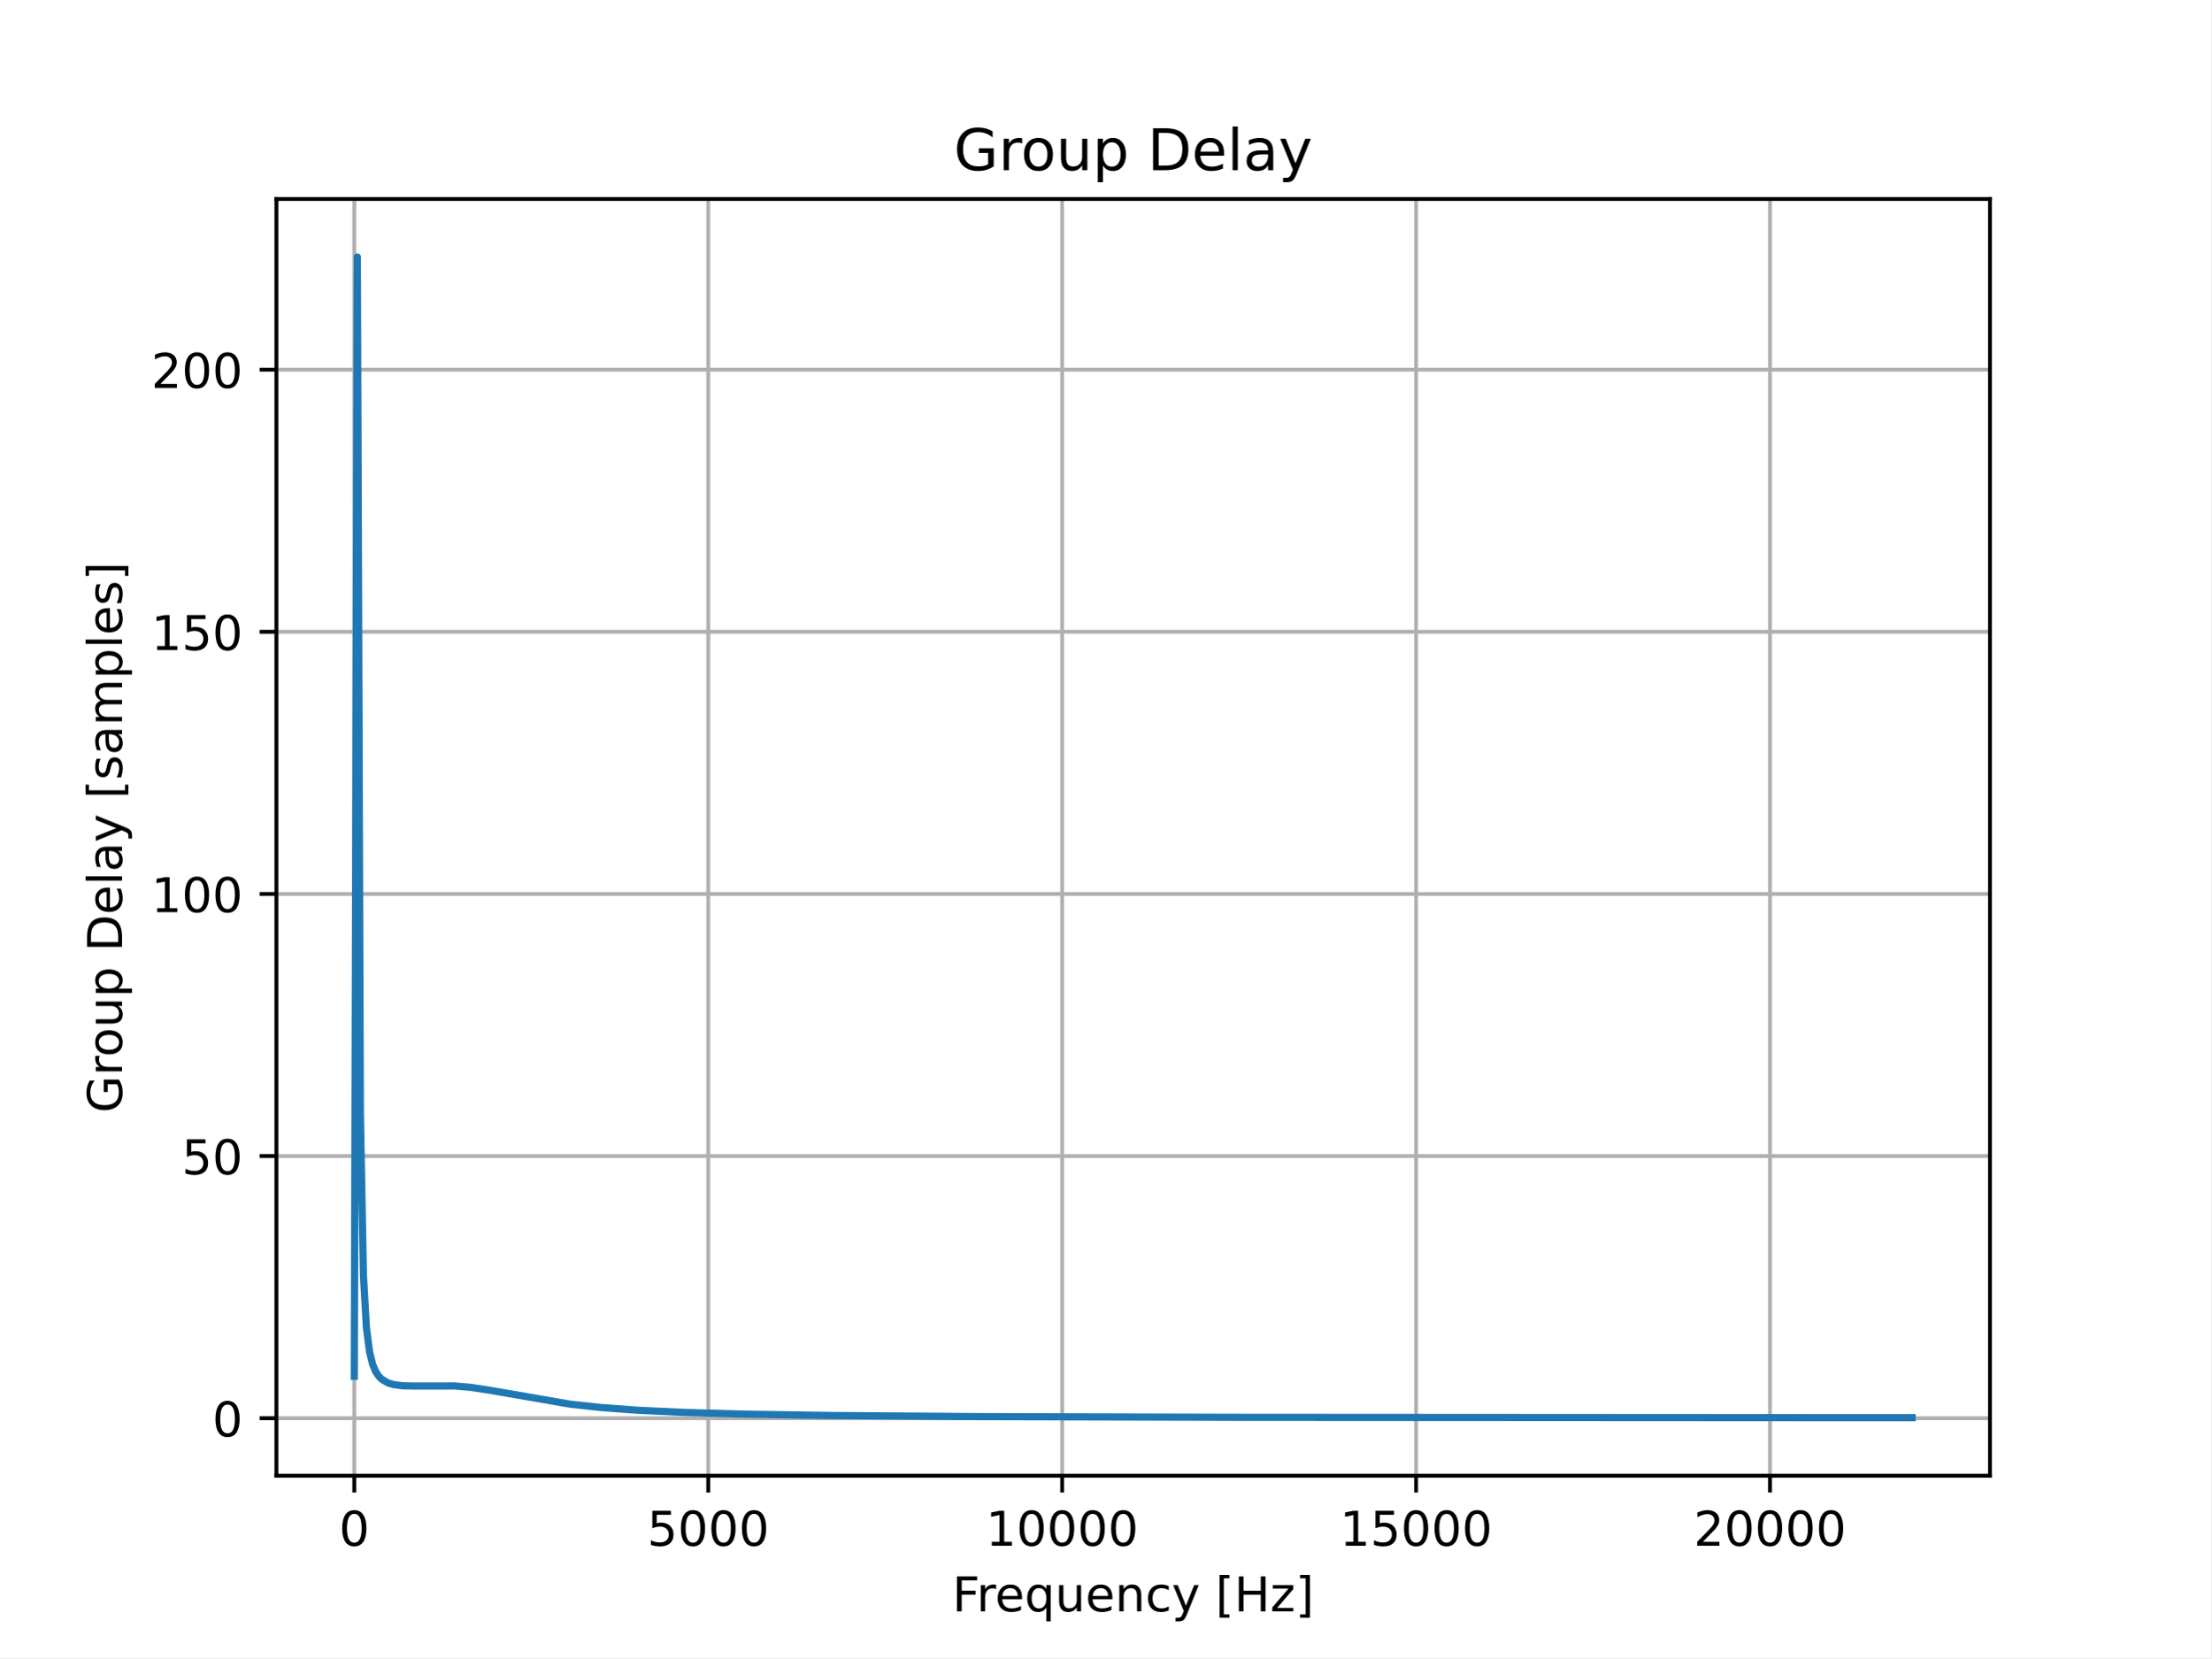
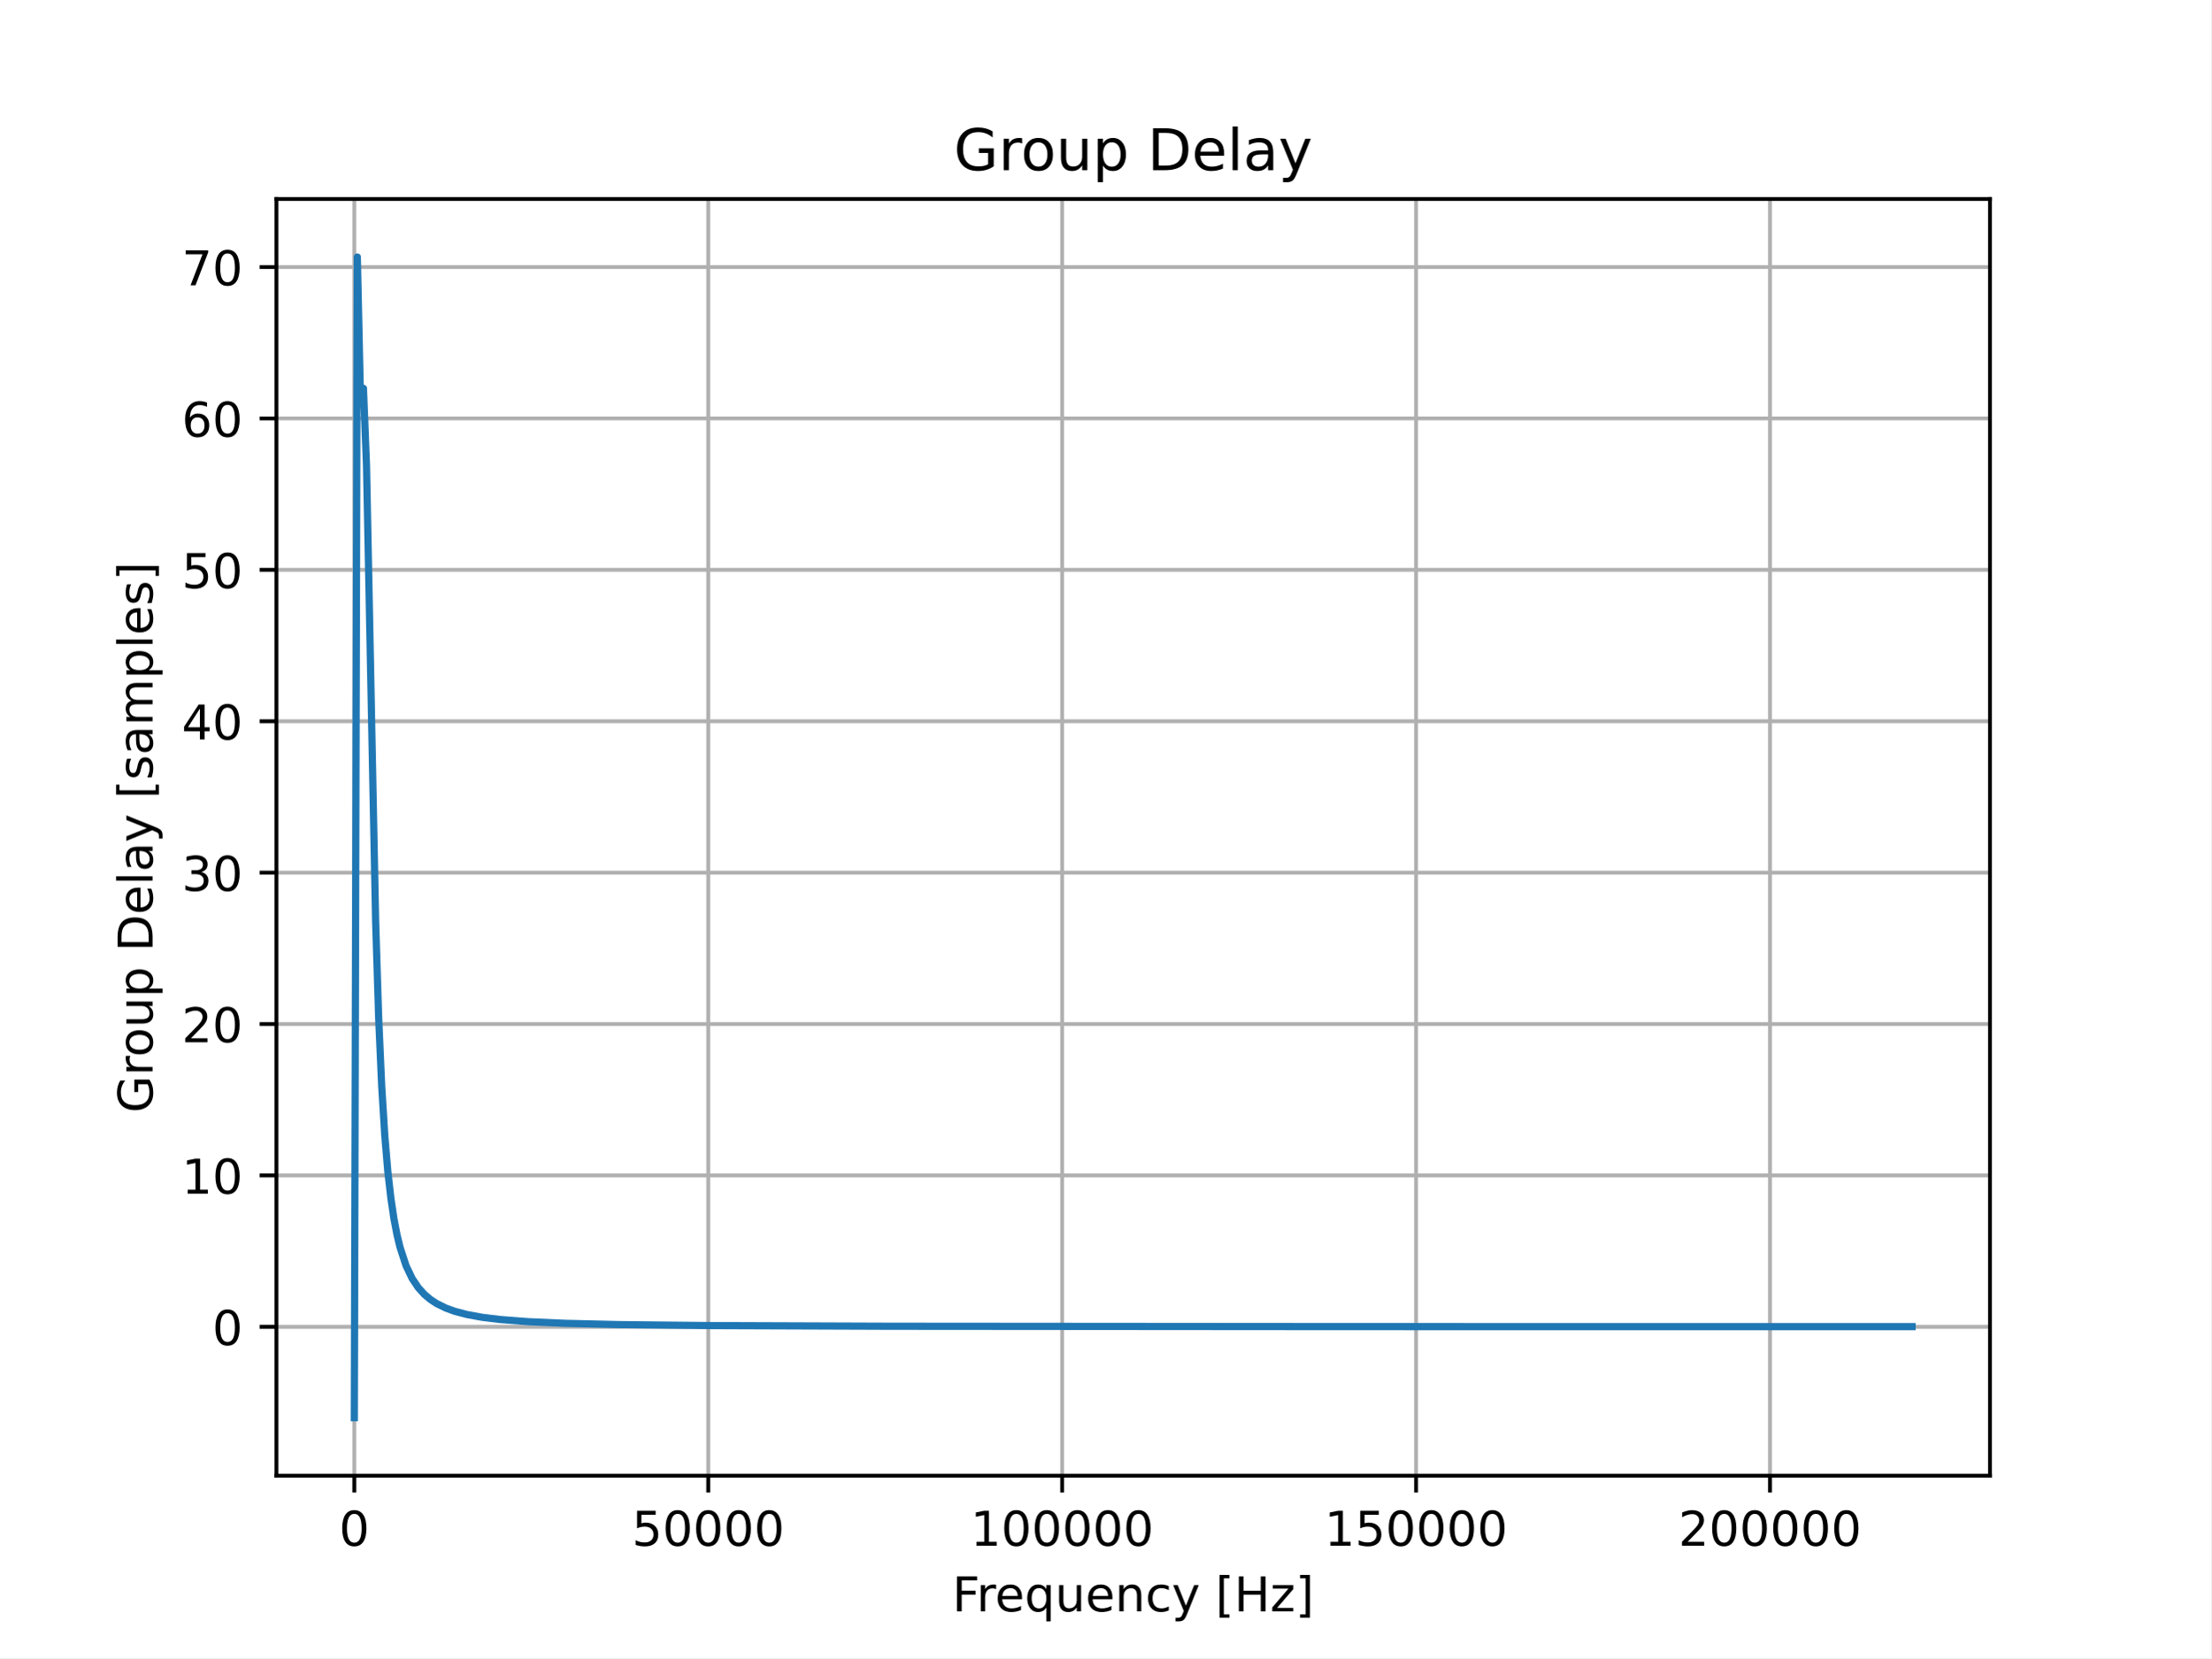
<svg xmlns="http://www.w3.org/2000/svg" xmlns:xlink="http://www.w3.org/1999/xlink" width="460.8pt" height="345.6pt" viewBox="0 0 460.8 345.6" version="1.1">
  <defs>
    <style type="text/css">*{stroke-linejoin: round; stroke-linecap: butt}</style>
  </defs>
  <g id="figure_1">
    <g id="patch_1">
      <path d="M 0 345.6  L 460.8 345.6  L 460.8 0  L 0 0  z " style="fill: #ffffff" />
    </g>
    <g id="axes_1">
      <g id="patch_2">
        <path d="M 57.6 307.584  L 414.72 307.584  L 414.72 41.472  L 57.6 41.472  z " style="fill: #ffffff" />
      </g>
      <g id="matplotlib.axis_1">
        <g id="xtick_1">
          <g id="line2d_1">
-             <path d="M 73.833 307.584  L 73.833 41.472  " clip-path="url(#p0ddbae419f)" style="fill: none; stroke: #b0b0b0; stroke-width: 0.8; stroke-linecap: square" />
+             <path d="M 73.833 307.584  L 73.833 41.472  " clip-path="url(#p96c0df6e8e)" style="fill: none; stroke: #b0b0b0; stroke-width: 0.8; stroke-linecap: square" />
          </g>
          <g id="line2d_2">
            <defs>
-               <path id="mbd87388970" d="M 0 0  L 0 3.5  " style="stroke: #000000; stroke-width: 0.8" />
+               <path id="maa1be8f7c9" d="M 0 0  L 0 3.5  " style="stroke: #000000; stroke-width: 0.8" />
            </defs>
            <g>
-               <use xlink:href="#mbd87388970" x="73.833" y="307.584" style="stroke: #000000; stroke-width: 0.8" />
+               <use xlink:href="#maa1be8f7c9" x="73.833" y="307.584" style="stroke: #000000; stroke-width: 0.8" />
            </g>
          </g>
          <g id="text_1">
            <g transform="translate(70.65148 322.1824) scale(0.1 -0.1)">
              <defs>
                <path id="DejaVuSans-30" d="M 2034 4250  Q 1547 4250 1301 3770  Q 1056 3291 1056 2328  Q 1056 1369 1301 889  Q 1547 409 2034 409  Q 2525 409 2770 889  Q 3016 1369 3016 2328  Q 3016 3291 2770 3770  Q 2525 4250 2034 4250  z M 2034 4750  Q 2819 4750 3233 4129  Q 3647 3509 3647 2328  Q 3647 1150 3233 529  Q 2819 -91 2034 -91  Q 1250 -91 836 529  Q 422 1150 422 2328  Q 422 3509 836 4129  Q 1250 4750 2034 4750  z " transform="scale(0.015625)" />
              </defs>
              <use xlink:href="#DejaVuSans-30" />
            </g>
          </g>
        </g>
        <g id="xtick_2">
          <g id="line2d_3">
-             <path d="M 147.595 307.584  L 147.595 41.472  " clip-path="url(#p0ddbae419f)" style="fill: none; stroke: #b0b0b0; stroke-width: 0.8; stroke-linecap: square" />
+             <path d="M 147.595 307.584  L 147.595 41.472  " clip-path="url(#p96c0df6e8e)" style="fill: none; stroke: #b0b0b0; stroke-width: 0.8; stroke-linecap: square" />
          </g>
          <g id="line2d_4">
            <g>
-               <use xlink:href="#mbd87388970" x="147.595" y="307.584" style="stroke: #000000; stroke-width: 0.8" />
+               <use xlink:href="#maa1be8f7c9" x="147.595" y="307.584" style="stroke: #000000; stroke-width: 0.8" />
            </g>
          </g>
          <g id="text_2">
-             <g transform="translate(134.8696 322.1824) scale(0.1 -0.1)">
+             <g transform="translate(131.6884 322.1824) scale(0.1 -0.1)">
              <defs>
                <path id="DejaVuSans-35" d="M 691 4666  L 3169 4666  L 3169 4134  L 1269 4134  L 1269 2991  Q 1406 3038 1543 3061  Q 1681 3084 1819 3084  Q 2600 3084 3056 2656  Q 3513 2228 3513 1497  Q 3513 744 3044 326  Q 2575 -91 1722 -91  Q 1428 -91 1123 -41  Q 819 9 494 109  L 494 744  Q 775 591 1075 516  Q 1375 441 1709 441  Q 2250 441 2565 725  Q 2881 1009 2881 1497  Q 2881 1984 2565 2268  Q 2250 2553 1709 2553  Q 1456 2553 1204 2497  Q 953 2441 691 2322  L 691 4666  z " transform="scale(0.015625)" />
              </defs>
              <use xlink:href="#DejaVuSans-35" />
-               <use xlink:href="#DejaVuSans-30" x="63.623" />
-               <use xlink:href="#DejaVuSans-30" x="127.246" />
-               <use xlink:href="#DejaVuSans-30" x="190.869" />
-             </g>
-           </g>
-         </g>
-         <g id="xtick_3">
-           <g id="line2d_5">
-             <path d="M 221.356 307.584  L 221.356 41.472  " clip-path="url(#p0ddbae419f)" style="fill: none; stroke: #b0b0b0; stroke-width: 0.8; stroke-linecap: square" />
-           </g>
-           <g id="line2d_6">
-             <g>
-               <use xlink:href="#mbd87388970" x="221.356" y="307.584" style="stroke: #000000; stroke-width: 0.8" />
-             </g>
-           </g>
-           <g id="text_3">
-             <g transform="translate(205.4502 322.1824) scale(0.1 -0.1)">
-               <defs>
-                 <path id="DejaVuSans-31" d="M 794 531  L 1825 531  L 1825 4091  L 703 3866  L 703 4441  L 1819 4666  L 2450 4666  L 2450 531  L 3481 531  L 3481 0  L 794 0  L 794 531  z " transform="scale(0.015625)" />
-               </defs>
-               <use xlink:href="#DejaVuSans-31" />
              <use xlink:href="#DejaVuSans-30" x="63.623" />
              <use xlink:href="#DejaVuSans-30" x="127.246" />
              <use xlink:href="#DejaVuSans-30" x="190.869" />
              <use xlink:href="#DejaVuSans-30" x="254.492" />
            </g>
          </g>
        </g>
+         <g id="xtick_3">
+           <g id="line2d_5">
+             <path d="M 221.356 307.584  L 221.356 41.472  " clip-path="url(#p96c0df6e8e)" style="fill: none; stroke: #b0b0b0; stroke-width: 0.8; stroke-linecap: square" />
+           </g>
+           <g id="line2d_6">
+             <g>
+               <use xlink:href="#maa1be8f7c9" x="221.356" y="307.584" style="stroke: #000000; stroke-width: 0.8" />
+             </g>
+           </g>
+           <g id="text_3">
+             <g transform="translate(202.269 322.1824) scale(0.1 -0.1)">
+               <defs>
+                 <path id="DejaVuSans-31" d="M 794 531  L 1825 531  L 1825 4091  L 703 3866  L 703 4441  L 1819 4666  L 2450 4666  L 2450 531  L 3481 531  L 3481 0  L 794 0  L 794 531  z " transform="scale(0.015625)" />
+               </defs>
+               <use xlink:href="#DejaVuSans-31" />
+               <use xlink:href="#DejaVuSans-30" x="63.623" />
+               <use xlink:href="#DejaVuSans-30" x="127.246" />
+               <use xlink:href="#DejaVuSans-30" x="190.869" />
+               <use xlink:href="#DejaVuSans-30" x="254.492" />
+               <use xlink:href="#DejaVuSans-30" x="318.115" />
+             </g>
+           </g>
+         </g>
        <g id="xtick_4">
          <g id="line2d_7">
-             <path d="M 295.118 307.584  L 295.118 41.472  " clip-path="url(#p0ddbae419f)" style="fill: none; stroke: #b0b0b0; stroke-width: 0.8; stroke-linecap: square" />
+             <path d="M 295.118 307.584  L 295.118 41.472  " clip-path="url(#p96c0df6e8e)" style="fill: none; stroke: #b0b0b0; stroke-width: 0.8; stroke-linecap: square" />
          </g>
          <g id="line2d_8">
            <g>
-               <use xlink:href="#mbd87388970" x="295.118" y="307.584" style="stroke: #000000; stroke-width: 0.8" />
+               <use xlink:href="#maa1be8f7c9" x="295.118" y="307.584" style="stroke: #000000; stroke-width: 0.8" />
            </g>
          </g>
          <g id="text_4">
-             <g transform="translate(279.2121 322.1824) scale(0.1 -0.1)">
+             <g transform="translate(276.0309 322.1824) scale(0.1 -0.1)">
              <use xlink:href="#DejaVuSans-31" />
              <use xlink:href="#DejaVuSans-35" x="63.623" />
              <use xlink:href="#DejaVuSans-30" x="127.246" />
              <use xlink:href="#DejaVuSans-30" x="190.869" />
              <use xlink:href="#DejaVuSans-30" x="254.492" />
+               <use xlink:href="#DejaVuSans-30" x="318.115" />
            </g>
          </g>
        </g>
        <g id="xtick_5">
          <g id="line2d_9">
-             <path d="M 368.88 307.584  L 368.88 41.472  " clip-path="url(#p0ddbae419f)" style="fill: none; stroke: #b0b0b0; stroke-width: 0.8; stroke-linecap: square" />
+             <path d="M 368.88 307.584  L 368.88 41.472  " clip-path="url(#p96c0df6e8e)" style="fill: none; stroke: #b0b0b0; stroke-width: 0.8; stroke-linecap: square" />
          </g>
          <g id="line2d_10">
            <g>
-               <use xlink:href="#mbd87388970" x="368.88" y="307.584" style="stroke: #000000; stroke-width: 0.8" />
+               <use xlink:href="#maa1be8f7c9" x="368.88" y="307.584" style="stroke: #000000; stroke-width: 0.8" />
            </g>
          </g>
          <g id="text_5">
-             <g transform="translate(352.974 322.1824) scale(0.1 -0.1)">
+             <g transform="translate(349.7927 322.1824) scale(0.1 -0.1)">
              <defs>
                <path id="DejaVuSans-32" d="M 1228 531  L 3431 531  L 3431 0  L 469 0  L 469 531  Q 828 903 1448 1529  Q 2069 2156 2228 2338  Q 2531 2678 2651 2914  Q 2772 3150 2772 3378  Q 2772 3750 2511 3984  Q 2250 4219 1831 4219  Q 1534 4219 1204 4116  Q 875 4013 500 3803  L 500 4441  Q 881 4594 1212 4672  Q 1544 4750 1819 4750  Q 2544 4750 2975 4387  Q 3406 4025 3406 3419  Q 3406 3131 3298 2873  Q 3191 2616 2906 2266  Q 2828 2175 2409 1742  Q 1991 1309 1228 531  z " transform="scale(0.015625)" />
              </defs>
              <use xlink:href="#DejaVuSans-32" />
              <use xlink:href="#DejaVuSans-30" x="63.623" />
              <use xlink:href="#DejaVuSans-30" x="127.246" />
              <use xlink:href="#DejaVuSans-30" x="190.869" />
              <use xlink:href="#DejaVuSans-30" x="254.492" />
+               <use xlink:href="#DejaVuSans-30" x="318.115" />
            </g>
          </g>
        </g>
        <g id="text_6">
          <g transform="translate(198.4553 335.8606) scale(0.1 -0.1)">
            <defs>
              <path id="DejaVuSans-46" d="M 628 4666  L 3309 4666  L 3309 4134  L 1259 4134  L 1259 2759  L 3109 2759  L 3109 2228  L 1259 2228  L 1259 0  L 628 0  L 628 4666  z " transform="scale(0.015625)" />
              <path id="DejaVuSans-72" d="M 2631 2963  Q 2534 3019 2420 3045  Q 2306 3072 2169 3072  Q 1681 3072 1420 2755  Q 1159 2438 1159 1844  L 1159 0  L 581 0  L 581 3500  L 1159 3500  L 1159 2956  Q 1341 3275 1631 3429  Q 1922 3584 2338 3584  Q 2397 3584 2469 3576  Q 2541 3569 2628 3553  L 2631 2963  z " transform="scale(0.015625)" />
              <path id="DejaVuSans-65" d="M 3597 1894  L 3597 1613  L 953 1613  Q 991 1019 1311 708  Q 1631 397 2203 397  Q 2534 397 2845 478  Q 3156 559 3463 722  L 3463 178  Q 3153 47 2828 -22  Q 2503 -91 2169 -91  Q 1331 -91 842 396  Q 353 884 353 1716  Q 353 2575 817 3079  Q 1281 3584 2069 3584  Q 2775 3584 3186 3129  Q 3597 2675 3597 1894  z M 3022 2063  Q 3016 2534 2758 2815  Q 2500 3097 2075 3097  Q 1594 3097 1305 2825  Q 1016 2553 972 2059  L 3022 2063  z " transform="scale(0.015625)" />
              <path id="DejaVuSans-71" d="M 947 1747  Q 947 1113 1208 752  Q 1469 391 1925 391  Q 2381 391 2643 752  Q 2906 1113 2906 1747  Q 2906 2381 2643 2742  Q 2381 3103 1925 3103  Q 1469 3103 1208 2742  Q 947 2381 947 1747  z M 2906 525  Q 2725 213 2448 61  Q 2172 -91 1784 -91  Q 1150 -91 751 415  Q 353 922 353 1747  Q 353 2572 751 3078  Q 1150 3584 1784 3584  Q 2172 3584 2448 3432  Q 2725 3281 2906 2969  L 2906 3500  L 3481 3500  L 3481 -1331  L 2906 -1331  L 2906 525  z " transform="scale(0.015625)" />
              <path id="DejaVuSans-75" d="M 544 1381  L 544 3500  L 1119 3500  L 1119 1403  Q 1119 906 1312 657  Q 1506 409 1894 409  Q 2359 409 2629 706  Q 2900 1003 2900 1516  L 2900 3500  L 3475 3500  L 3475 0  L 2900 0  L 2900 538  Q 2691 219 2414 64  Q 2138 -91 1772 -91  Q 1169 -91 856 284  Q 544 659 544 1381  z M 1991 3584  L 1991 3584  z " transform="scale(0.015625)" />
              <path id="DejaVuSans-6e" d="M 3513 2113  L 3513 0  L 2938 0  L 2938 2094  Q 2938 2591 2744 2837  Q 2550 3084 2163 3084  Q 1697 3084 1428 2787  Q 1159 2491 1159 1978  L 1159 0  L 581 0  L 581 3500  L 1159 3500  L 1159 2956  Q 1366 3272 1645 3428  Q 1925 3584 2291 3584  Q 2894 3584 3203 3211  Q 3513 2838 3513 2113  z " transform="scale(0.015625)" />
              <path id="DejaVuSans-63" d="M 3122 3366  L 3122 2828  Q 2878 2963 2633 3030  Q 2388 3097 2138 3097  Q 1578 3097 1268 2742  Q 959 2388 959 1747  Q 959 1106 1268 751  Q 1578 397 2138 397  Q 2388 397 2633 464  Q 2878 531 3122 666  L 3122 134  Q 2881 22 2623 -34  Q 2366 -91 2075 -91  Q 1284 -91 818 406  Q 353 903 353 1747  Q 353 2603 823 3093  Q 1294 3584 2113 3584  Q 2378 3584 2631 3529  Q 2884 3475 3122 3366  z " transform="scale(0.015625)" />
              <path id="DejaVuSans-79" d="M 2059 -325  Q 1816 -950 1584 -1140  Q 1353 -1331 966 -1331  L 506 -1331  L 506 -850  L 844 -850  Q 1081 -850 1212 -737  Q 1344 -625 1503 -206  L 1606 56  L 191 3500  L 800 3500  L 1894 763  L 2988 3500  L 3597 3500  L 2059 -325  z " transform="scale(0.015625)" />
              <path id="DejaVuSans-20" transform="scale(0.015625)" />
              <path id="DejaVuSans-5b" d="M 550 4863  L 1875 4863  L 1875 4416  L 1125 4416  L 1125 -397  L 1875 -397  L 1875 -844  L 550 -844  L 550 4863  z " transform="scale(0.015625)" />
              <path id="DejaVuSans-48" d="M 628 4666  L 1259 4666  L 1259 2753  L 3553 2753  L 3553 4666  L 4184 4666  L 4184 0  L 3553 0  L 3553 2222  L 1259 2222  L 1259 0  L 628 0  L 628 4666  z " transform="scale(0.015625)" />
              <path id="DejaVuSans-7a" d="M 353 3500  L 3084 3500  L 3084 2975  L 922 459  L 3084 459  L 3084 0  L 275 0  L 275 525  L 2438 3041  L 353 3041  L 353 3500  z " transform="scale(0.015625)" />
              <path id="DejaVuSans-5d" d="M 1947 4863  L 1947 -844  L 622 -844  L 622 -397  L 1369 -397  L 1369 4416  L 622 4416  L 622 4863  L 1947 4863  z " transform="scale(0.015625)" />
            </defs>
            <use xlink:href="#DejaVuSans-46" />
            <use xlink:href="#DejaVuSans-72" x="50.27" />
            <use xlink:href="#DejaVuSans-65" x="89.133" />
            <use xlink:href="#DejaVuSans-71" x="150.656" />
            <use xlink:href="#DejaVuSans-75" x="214.133" />
            <use xlink:href="#DejaVuSans-65" x="277.512" />
            <use xlink:href="#DejaVuSans-6e" x="339.035" />
            <use xlink:href="#DejaVuSans-63" x="402.414" />
            <use xlink:href="#DejaVuSans-79" x="457.395" />
            <use xlink:href="#DejaVuSans-20" x="516.574" />
            <use xlink:href="#DejaVuSans-5b" x="548.361" />
            <use xlink:href="#DejaVuSans-48" x="587.375" />
            <use xlink:href="#DejaVuSans-7a" x="662.57" />
            <use xlink:href="#DejaVuSans-5d" x="715.061" />
          </g>
        </g>
      </g>
      <g id="matplotlib.axis_2">
        <g id="ytick_1">
          <g id="line2d_11">
-             <path d="M 57.6 295.601  L 414.72 295.601  " clip-path="url(#p0ddbae419f)" style="fill: none; stroke: #b0b0b0; stroke-width: 0.8; stroke-linecap: square" />
+             <path d="M 57.6 276.554  L 414.72 276.554  " clip-path="url(#p96c0df6e8e)" style="fill: none; stroke: #b0b0b0; stroke-width: 0.8; stroke-linecap: square" />
          </g>
          <g id="line2d_12">
            <defs>
-               <path id="ma3608a9a32" d="M 0 0  L -3.5 0  " style="stroke: #000000; stroke-width: 0.8" />
+               <path id="ma566aff1a8" d="M 0 0  L -3.5 0  " style="stroke: #000000; stroke-width: 0.8" />
            </defs>
            <g>
-               <use xlink:href="#ma3608a9a32" x="57.6" y="295.601" style="stroke: #000000; stroke-width: 0.8" />
+               <use xlink:href="#ma566aff1a8" x="57.6" y="276.554" style="stroke: #000000; stroke-width: 0.8" />
            </g>
          </g>
          <g id="text_7">
-             <g transform="translate(44.2375 299.4) scale(0.1 -0.1)">
+             <g transform="translate(44.2375 280.3536) scale(0.1 -0.1)">
              <use xlink:href="#DejaVuSans-30" />
            </g>
          </g>
        </g>
        <g id="ytick_2">
          <g id="line2d_13">
-             <path d="M 57.6 240.963  L 414.72 240.963  " clip-path="url(#p0ddbae419f)" style="fill: none; stroke: #b0b0b0; stroke-width: 0.8; stroke-linecap: square" />
+             <path d="M 57.6 244.998  L 414.72 244.998  " clip-path="url(#p96c0df6e8e)" style="fill: none; stroke: #b0b0b0; stroke-width: 0.8; stroke-linecap: square" />
          </g>
          <g id="line2d_14">
            <g>
-               <use xlink:href="#ma3608a9a32" x="57.6" y="240.963" style="stroke: #000000; stroke-width: 0.8" />
+               <use xlink:href="#ma566aff1a8" x="57.6" y="244.998" style="stroke: #000000; stroke-width: 0.8" />
            </g>
          </g>
          <g id="text_8">
-             <g transform="translate(37.875 244.7626) scale(0.1 -0.1)">
-               <use xlink:href="#DejaVuSans-35" />
+             <g transform="translate(37.875 248.7976) scale(0.1 -0.1)">
+               <use xlink:href="#DejaVuSans-31" />
              <use xlink:href="#DejaVuSans-30" x="63.623" />
            </g>
          </g>
        </g>
        <g id="ytick_3">
          <g id="line2d_15">
-             <path d="M 57.6 186.326  L 414.72 186.326  " clip-path="url(#p0ddbae419f)" style="fill: none; stroke: #b0b0b0; stroke-width: 0.8; stroke-linecap: square" />
+             <path d="M 57.6 213.442  L 414.72 213.442  " clip-path="url(#p96c0df6e8e)" style="fill: none; stroke: #b0b0b0; stroke-width: 0.8; stroke-linecap: square" />
          </g>
          <g id="line2d_16">
            <g>
-               <use xlink:href="#ma3608a9a32" x="57.6" y="186.326" style="stroke: #000000; stroke-width: 0.8" />
+               <use xlink:href="#ma566aff1a8" x="57.6" y="213.442" style="stroke: #000000; stroke-width: 0.8" />
            </g>
          </g>
          <g id="text_9">
-             <g transform="translate(31.5125 190.1252) scale(0.1 -0.1)">
-               <use xlink:href="#DejaVuSans-31" />
-               <use xlink:href="#DejaVuSans-30" x="63.623" />
-               <use xlink:href="#DejaVuSans-30" x="127.246" />
+             <g transform="translate(37.875 217.2415) scale(0.1 -0.1)">
+               <use xlink:href="#DejaVuSans-32" />
+               <use xlink:href="#DejaVuSans-30" x="63.623" />
            </g>
          </g>
        </g>
        <g id="ytick_4">
          <g id="line2d_17">
-             <path d="M 57.6 131.689  L 414.72 131.689  " clip-path="url(#p0ddbae419f)" style="fill: none; stroke: #b0b0b0; stroke-width: 0.8; stroke-linecap: square" />
+             <path d="M 57.6 181.886  L 414.72 181.886  " clip-path="url(#p96c0df6e8e)" style="fill: none; stroke: #b0b0b0; stroke-width: 0.8; stroke-linecap: square" />
          </g>
          <g id="line2d_18">
            <g>
-               <use xlink:href="#ma3608a9a32" x="57.6" y="131.689" style="stroke: #000000; stroke-width: 0.8" />
+               <use xlink:href="#ma566aff1a8" x="57.6" y="181.886" style="stroke: #000000; stroke-width: 0.8" />
            </g>
          </g>
          <g id="text_10">
-             <g transform="translate(31.5125 135.4877) scale(0.1 -0.1)">
-               <use xlink:href="#DejaVuSans-31" />
-               <use xlink:href="#DejaVuSans-35" x="63.623" />
-               <use xlink:href="#DejaVuSans-30" x="127.246" />
+             <g transform="translate(37.875 185.6855) scale(0.1 -0.1)">
+               <defs>
+                 <path id="DejaVuSans-33" d="M 2597 2516  Q 3050 2419 3304 2112  Q 3559 1806 3559 1356  Q 3559 666 3084 287  Q 2609 -91 1734 -91  Q 1441 -91 1130 -33  Q 819 25 488 141  L 488 750  Q 750 597 1062 519  Q 1375 441 1716 441  Q 2309 441 2620 675  Q 2931 909 2931 1356  Q 2931 1769 2642 2001  Q 2353 2234 1838 2234  L 1294 2234  L 1294 2753  L 1863 2753  Q 2328 2753 2575 2939  Q 2822 3125 2822 3475  Q 2822 3834 2567 4026  Q 2313 4219 1838 4219  Q 1578 4219 1281 4162  Q 984 4106 628 3988  L 628 4550  Q 988 4650 1302 4700  Q 1616 4750 1894 4750  Q 2613 4750 3031 4423  Q 3450 4097 3450 3541  Q 3450 3153 3228 2886  Q 3006 2619 2597 2516  z " transform="scale(0.015625)" />
+               </defs>
+               <use xlink:href="#DejaVuSans-33" />
+               <use xlink:href="#DejaVuSans-30" x="63.623" />
            </g>
          </g>
        </g>
        <g id="ytick_5">
          <g id="line2d_19">
-             <path d="M 57.6 77.051  L 414.72 77.051  " clip-path="url(#p0ddbae419f)" style="fill: none; stroke: #b0b0b0; stroke-width: 0.8; stroke-linecap: square" />
+             <path d="M 57.6 150.33  L 414.72 150.33  " clip-path="url(#p96c0df6e8e)" style="fill: none; stroke: #b0b0b0; stroke-width: 0.8; stroke-linecap: square" />
          </g>
          <g id="line2d_20">
            <g>
-               <use xlink:href="#ma3608a9a32" x="57.6" y="77.051" style="stroke: #000000; stroke-width: 0.8" />
+               <use xlink:href="#ma566aff1a8" x="57.6" y="150.33" style="stroke: #000000; stroke-width: 0.8" />
            </g>
          </g>
          <g id="text_11">
-             <g transform="translate(31.5125 80.85034) scale(0.1 -0.1)">
-               <use xlink:href="#DejaVuSans-32" />
-               <use xlink:href="#DejaVuSans-30" x="63.623" />
-               <use xlink:href="#DejaVuSans-30" x="127.246" />
-             </g>
-           </g>
-         </g>
-         <g id="text_12">
-           <g transform="translate(25.43281 231.9499) rotate(-90) scale(0.1 -0.1)">
+             <g transform="translate(37.875 154.1295) scale(0.1 -0.1)">
+               <defs>
+                 <path id="DejaVuSans-34" d="M 2419 4116  L 825 1625  L 2419 1625  L 2419 4116  z M 2253 4666  L 3047 4666  L 3047 1625  L 3713 1625  L 3713 1100  L 3047 1100  L 3047 0  L 2419 0  L 2419 1100  L 313 1100  L 313 1709  L 2253 4666  z " transform="scale(0.015625)" />
+               </defs>
+               <use xlink:href="#DejaVuSans-34" />
+               <use xlink:href="#DejaVuSans-30" x="63.623" />
+             </g>
+           </g>
+         </g>
+         <g id="ytick_6">
+           <g id="line2d_21">
+             <path d="M 57.6 118.774  L 414.72 118.774  " clip-path="url(#p96c0df6e8e)" style="fill: none; stroke: #b0b0b0; stroke-width: 0.8; stroke-linecap: square" />
+           </g>
+           <g id="line2d_22">
+             <g>
+               <use xlink:href="#ma566aff1a8" x="57.6" y="118.774" style="stroke: #000000; stroke-width: 0.8" />
+             </g>
+           </g>
+           <g id="text_12">
+             <g transform="translate(37.875 122.5735) scale(0.1 -0.1)">
+               <use xlink:href="#DejaVuSans-35" />
+               <use xlink:href="#DejaVuSans-30" x="63.623" />
+             </g>
+           </g>
+         </g>
+         <g id="ytick_7">
+           <g id="line2d_23">
+             <path d="M 57.6 87.218  L 414.72 87.218  " clip-path="url(#p96c0df6e8e)" style="fill: none; stroke: #b0b0b0; stroke-width: 0.8; stroke-linecap: square" />
+           </g>
+           <g id="line2d_24">
+             <g>
+               <use xlink:href="#ma566aff1a8" x="57.6" y="87.218" style="stroke: #000000; stroke-width: 0.8" />
+             </g>
+           </g>
+           <g id="text_13">
+             <g transform="translate(37.875 91.01744) scale(0.1 -0.1)">
+               <defs>
+                 <path id="DejaVuSans-36" d="M 2113 2584  Q 1688 2584 1439 2293  Q 1191 2003 1191 1497  Q 1191 994 1439 701  Q 1688 409 2113 409  Q 2538 409 2786 701  Q 3034 994 3034 1497  Q 3034 2003 2786 2293  Q 2538 2584 2113 2584  z M 3366 4563  L 3366 3988  Q 3128 4100 2886 4159  Q 2644 4219 2406 4219  Q 1781 4219 1451 3797  Q 1122 3375 1075 2522  Q 1259 2794 1537 2939  Q 1816 3084 2150 3084  Q 2853 3084 3261 2657  Q 3669 2231 3669 1497  Q 3669 778 3244 343  Q 2819 -91 2113 -91  Q 1303 -91 875 529  Q 447 1150 447 2328  Q 447 3434 972 4092  Q 1497 4750 2381 4750  Q 2619 4750 2861 4703  Q 3103 4656 3366 4563  z " transform="scale(0.015625)" />
+               </defs>
+               <use xlink:href="#DejaVuSans-36" />
+               <use xlink:href="#DejaVuSans-30" x="63.623" />
+             </g>
+           </g>
+         </g>
+         <g id="ytick_8">
+           <g id="line2d_25">
+             <path d="M 57.6 55.662  L 414.72 55.662  " clip-path="url(#p96c0df6e8e)" style="fill: none; stroke: #b0b0b0; stroke-width: 0.8; stroke-linecap: square" />
+           </g>
+           <g id="line2d_26">
+             <g>
+               <use xlink:href="#ma566aff1a8" x="57.6" y="55.662" style="stroke: #000000; stroke-width: 0.8" />
+             </g>
+           </g>
+           <g id="text_14">
+             <g transform="translate(37.875 59.46141) scale(0.1 -0.1)">
+               <defs>
+                 <path id="DejaVuSans-37" d="M 525 4666  L 3525 4666  L 3525 4397  L 1831 0  L 1172 0  L 2766 4134  L 525 4134  L 525 4666  z " transform="scale(0.015625)" />
+               </defs>
+               <use xlink:href="#DejaVuSans-37" />
+               <use xlink:href="#DejaVuSans-30" x="63.623" />
+             </g>
+           </g>
+         </g>
+         <g id="text_15">
+           <g transform="translate(31.79531 231.9499) rotate(-90) scale(0.1 -0.1)">
            <defs>
              <path id="DejaVuSans-47" d="M 3809 666  L 3809 1919  L 2778 1919  L 2778 2438  L 4434 2438  L 4434 434  Q 4069 175 3628 42  Q 3188 -91 2688 -91  Q 1594 -91 976 548  Q 359 1188 359 2328  Q 359 3472 976 4111  Q 1594 4750 2688 4750  Q 3144 4750 3555 4637  Q 3966 4525 4313 4306  L 4313 3634  Q 3963 3931 3569 4081  Q 3175 4231 2741 4231  Q 1884 4231 1454 3753  Q 1025 3275 1025 2328  Q 1025 1384 1454 906  Q 1884 428 2741 428  Q 3075 428 3337 486  Q 3600 544 3809 666  z " transform="scale(0.015625)" />
              <path id="DejaVuSans-6f" d="M 1959 3097  Q 1497 3097 1228 2736  Q 959 2375 959 1747  Q 959 1119 1226 758  Q 1494 397 1959 397  Q 2419 397 2687 759  Q 2956 1122 2956 1747  Q 2956 2369 2687 2733  Q 2419 3097 1959 3097  z M 1959 3584  Q 2709 3584 3137 3096  Q 3566 2609 3566 1747  Q 3566 888 3137 398  Q 2709 -91 1959 -91  Q 1206 -91 779 398  Q 353 888 353 1747  Q 353 2609 779 3096  Q 1206 3584 1959 3584  z " transform="scale(0.015625)" />
              <path id="DejaVuSans-70" d="M 1159 525  L 1159 -1331  L 581 -1331  L 581 3500  L 1159 3500  L 1159 2969  Q 1341 3281 1617 3432  Q 1894 3584 2278 3584  Q 2916 3584 3314 3078  Q 3713 2572 3713 1747  Q 3713 922 3314 415  Q 2916 -91 2278 -91  Q 1894 -91 1617 61  Q 1341 213 1159 525  z M 3116 1747  Q 3116 2381 2855 2742  Q 2594 3103 2138 3103  Q 1681 3103 1420 2742  Q 1159 2381 1159 1747  Q 1159 1113 1420 752  Q 1681 391 2138 391  Q 2594 391 2855 752  Q 3116 1113 3116 1747  z " transform="scale(0.015625)" />
              <path id="DejaVuSans-44" d="M 1259 4147  L 1259 519  L 2022 519  Q 2988 519 3436 956  Q 3884 1394 3884 2338  Q 3884 3275 3436 3711  Q 2988 4147 2022 4147  L 1259 4147  z M 628 4666  L 1925 4666  Q 3281 4666 3915 4102  Q 4550 3538 4550 2338  Q 4550 1131 3912 565  Q 3275 0 1925 0  L 628 0  L 628 4666  z " transform="scale(0.015625)" />
              <path id="DejaVuSans-6c" d="M 603 4863  L 1178 4863  L 1178 0  L 603 0  L 603 4863  z " transform="scale(0.015625)" />
              <path id="DejaVuSans-61" d="M 2194 1759  Q 1497 1759 1228 1600  Q 959 1441 959 1056  Q 959 750 1161 570  Q 1363 391 1709 391  Q 2188 391 2477 730  Q 2766 1069 2766 1631  L 2766 1759  L 2194 1759  z M 3341 1997  L 3341 0  L 2766 0  L 2766 531  Q 2569 213 2275 61  Q 1981 -91 1556 -91  Q 1019 -91 701 211  Q 384 513 384 1019  Q 384 1609 779 1909  Q 1175 2209 1959 2209  L 2766 2209  L 2766 2266  Q 2766 2663 2505 2880  Q 2244 3097 1772 3097  Q 1472 3097 1187 3025  Q 903 2953 641 2809  L 641 3341  Q 956 3463 1253 3523  Q 1550 3584 1831 3584  Q 2591 3584 2966 3190  Q 3341 2797 3341 1997  z " transform="scale(0.015625)" />
              <path id="DejaVuSans-73" d="M 2834 3397  L 2834 2853  Q 2591 2978 2328 3040  Q 2066 3103 1784 3103  Q 1356 3103 1142 2972  Q 928 2841 928 2578  Q 928 2378 1081 2264  Q 1234 2150 1697 2047  L 1894 2003  Q 2506 1872 2764 1633  Q 3022 1394 3022 966  Q 3022 478 2636 193  Q 2250 -91 1575 -91  Q 1294 -91 989 -36  Q 684 19 347 128  L 347 722  Q 666 556 975 473  Q 1284 391 1588 391  Q 1994 391 2212 530  Q 2431 669 2431 922  Q 2431 1156 2273 1281  Q 2116 1406 1581 1522  L 1381 1569  Q 847 1681 609 1914  Q 372 2147 372 2553  Q 372 3047 722 3315  Q 1072 3584 1716 3584  Q 2034 3584 2315 3537  Q 2597 3491 2834 3397  z " transform="scale(0.015625)" />
              <path id="DejaVuSans-6d" d="M 3328 2828  Q 3544 3216 3844 3400  Q 4144 3584 4550 3584  Q 5097 3584 5394 3201  Q 5691 2819 5691 2113  L 5691 0  L 5113 0  L 5113 2094  Q 5113 2597 4934 2840  Q 4756 3084 4391 3084  Q 3944 3084 3684 2787  Q 3425 2491 3425 1978  L 3425 0  L 2847 0  L 2847 2094  Q 2847 2600 2669 2842  Q 2491 3084 2119 3084  Q 1678 3084 1418 2786  Q 1159 2488 1159 1978  L 1159 0  L 581 0  L 581 3500  L 1159 3500  L 1159 2956  Q 1356 3278 1631 3431  Q 1906 3584 2284 3584  Q 2666 3584 2933 3390  Q 3200 3197 3328 2828  z " transform="scale(0.015625)" />
            </defs>
            <use xlink:href="#DejaVuSans-47" />
            <use xlink:href="#DejaVuSans-72" x="77.49" />
            <use xlink:href="#DejaVuSans-6f" x="116.354" />
            <use xlink:href="#DejaVuSans-75" x="177.535" />
            <use xlink:href="#DejaVuSans-70" x="240.914" />
            <use xlink:href="#DejaVuSans-20" x="304.391" />
            <use xlink:href="#DejaVuSans-44" x="336.178" />
            <use xlink:href="#DejaVuSans-65" x="413.18" />
            <use xlink:href="#DejaVuSans-6c" x="474.703" />
            <use xlink:href="#DejaVuSans-61" x="502.486" />
            <use xlink:href="#DejaVuSans-79" x="563.766" />
            <use xlink:href="#DejaVuSans-20" x="622.945" />
            <use xlink:href="#DejaVuSans-5b" x="654.732" />
            <use xlink:href="#DejaVuSans-73" x="693.746" />
            <use xlink:href="#DejaVuSans-61" x="745.846" />
            <use xlink:href="#DejaVuSans-6d" x="807.125" />
            <use xlink:href="#DejaVuSans-70" x="904.537" />
            <use xlink:href="#DejaVuSans-6c" x="968.014" />
            <use xlink:href="#DejaVuSans-65" x="995.797" />
            <use xlink:href="#DejaVuSans-73" x="1057.32" />
            <use xlink:href="#DejaVuSans-5d" x="1109.42" />
          </g>
        </g>
      </g>
-       <g id="line2d_21">
-         <path d="M 73.833 286.859  L 74.468 53.568  L 75.103 232.165  L 75.739 265.91  L 76.374 276.875  L 77.009 281.754  L 77.645 284.336  L 78.28 285.86  L 78.915 286.826  L 79.551 287.47  L 80.821 288.225  L 82.092 288.606  L 83.998 288.848  L 86.539 288.897  L 94.799 288.883  L 97.975 289.158  L 101.787 289.726  L 118.941 292.695  L 125.295 293.375  L 132.919 293.937  L 142.449 294.389  L 155.155 294.752  L 173.58 295.04  L 203.44 295.26  L 258.714 295.412  L 381.969 295.487  L 398.487 295.488  L 398.487 295.488  " clip-path="url(#p0ddbae419f)" style="fill: none; stroke: #1f77b4; stroke-width: 1.5; stroke-linecap: square" />
+       <g id="line2d_27">
+         <path d="M 73.833 295.488  L 74.468 53.568  L 75.103 82.276  L 75.739 80.933  L 76.374 96.886  L 78.28 192.169  L 78.915 212.25  L 79.551 226.504  L 80.186 236.714  L 80.821 244.176  L 81.457 249.755  L 82.092 254.018  L 82.727 257.341  L 83.363 259.98  L 84.633 263.849  L 85.904 266.5  L 87.175 268.395  L 88.445 269.798  L 89.716 270.865  L 90.987 271.696  L 92.893 272.637  L 94.799 273.328  L 97.34 273.995  L 100.517 274.572  L 104.329 275.038  L 110.047 275.479  L 117.671 275.818  L 129.107 276.088  L 148.167 276.292  L 185.651 276.432  L 281.586 276.509  L 398.487 276.522  L 398.487 276.522  " clip-path="url(#p96c0df6e8e)" style="fill: none; stroke: #1f77b4; stroke-width: 1.5; stroke-linecap: square" />
      </g>
      <g id="patch_3">
        <path d="M 57.6 307.584  L 57.6 41.472  " style="fill: none; stroke: #000000; stroke-width: 0.8; stroke-linejoin: miter; stroke-linecap: square" />
      </g>
      <g id="patch_4">
        <path d="M 414.72 307.584  L 414.72 41.472  " style="fill: none; stroke: #000000; stroke-width: 0.8; stroke-linejoin: miter; stroke-linecap: square" />
      </g>
      <g id="patch_5">
        <path d="M 57.6 307.584  L 414.72 307.584  " style="fill: none; stroke: #000000; stroke-width: 0.8; stroke-linejoin: miter; stroke-linecap: square" />
      </g>
      <g id="patch_6">
        <path d="M 57.6 41.472  L 414.72 41.472  " style="fill: none; stroke: #000000; stroke-width: 0.8; stroke-linejoin: miter; stroke-linecap: square" />
      </g>
-       <g id="text_13">
+       <g id="text_16">
        <g transform="translate(198.7828 35.472) scale(0.12 -0.12)">
          <use xlink:href="#DejaVuSans-47" />
          <use xlink:href="#DejaVuSans-72" x="77.49" />
          <use xlink:href="#DejaVuSans-6f" x="116.354" />
          <use xlink:href="#DejaVuSans-75" x="177.535" />
          <use xlink:href="#DejaVuSans-70" x="240.914" />
          <use xlink:href="#DejaVuSans-20" x="304.391" />
          <use xlink:href="#DejaVuSans-44" x="336.178" />
          <use xlink:href="#DejaVuSans-65" x="413.18" />
          <use xlink:href="#DejaVuSans-6c" x="474.703" />
          <use xlink:href="#DejaVuSans-61" x="502.486" />
          <use xlink:href="#DejaVuSans-79" x="563.766" />
        </g>
      </g>
    </g>
  </g>
  <defs>
-     <clipPath id="p0ddbae419f">
+     <clipPath id="p96c0df6e8e">
      <rect x="57.6" y="41.472" width="357.12" height="266.112" />
    </clipPath>
  </defs>
</svg>
